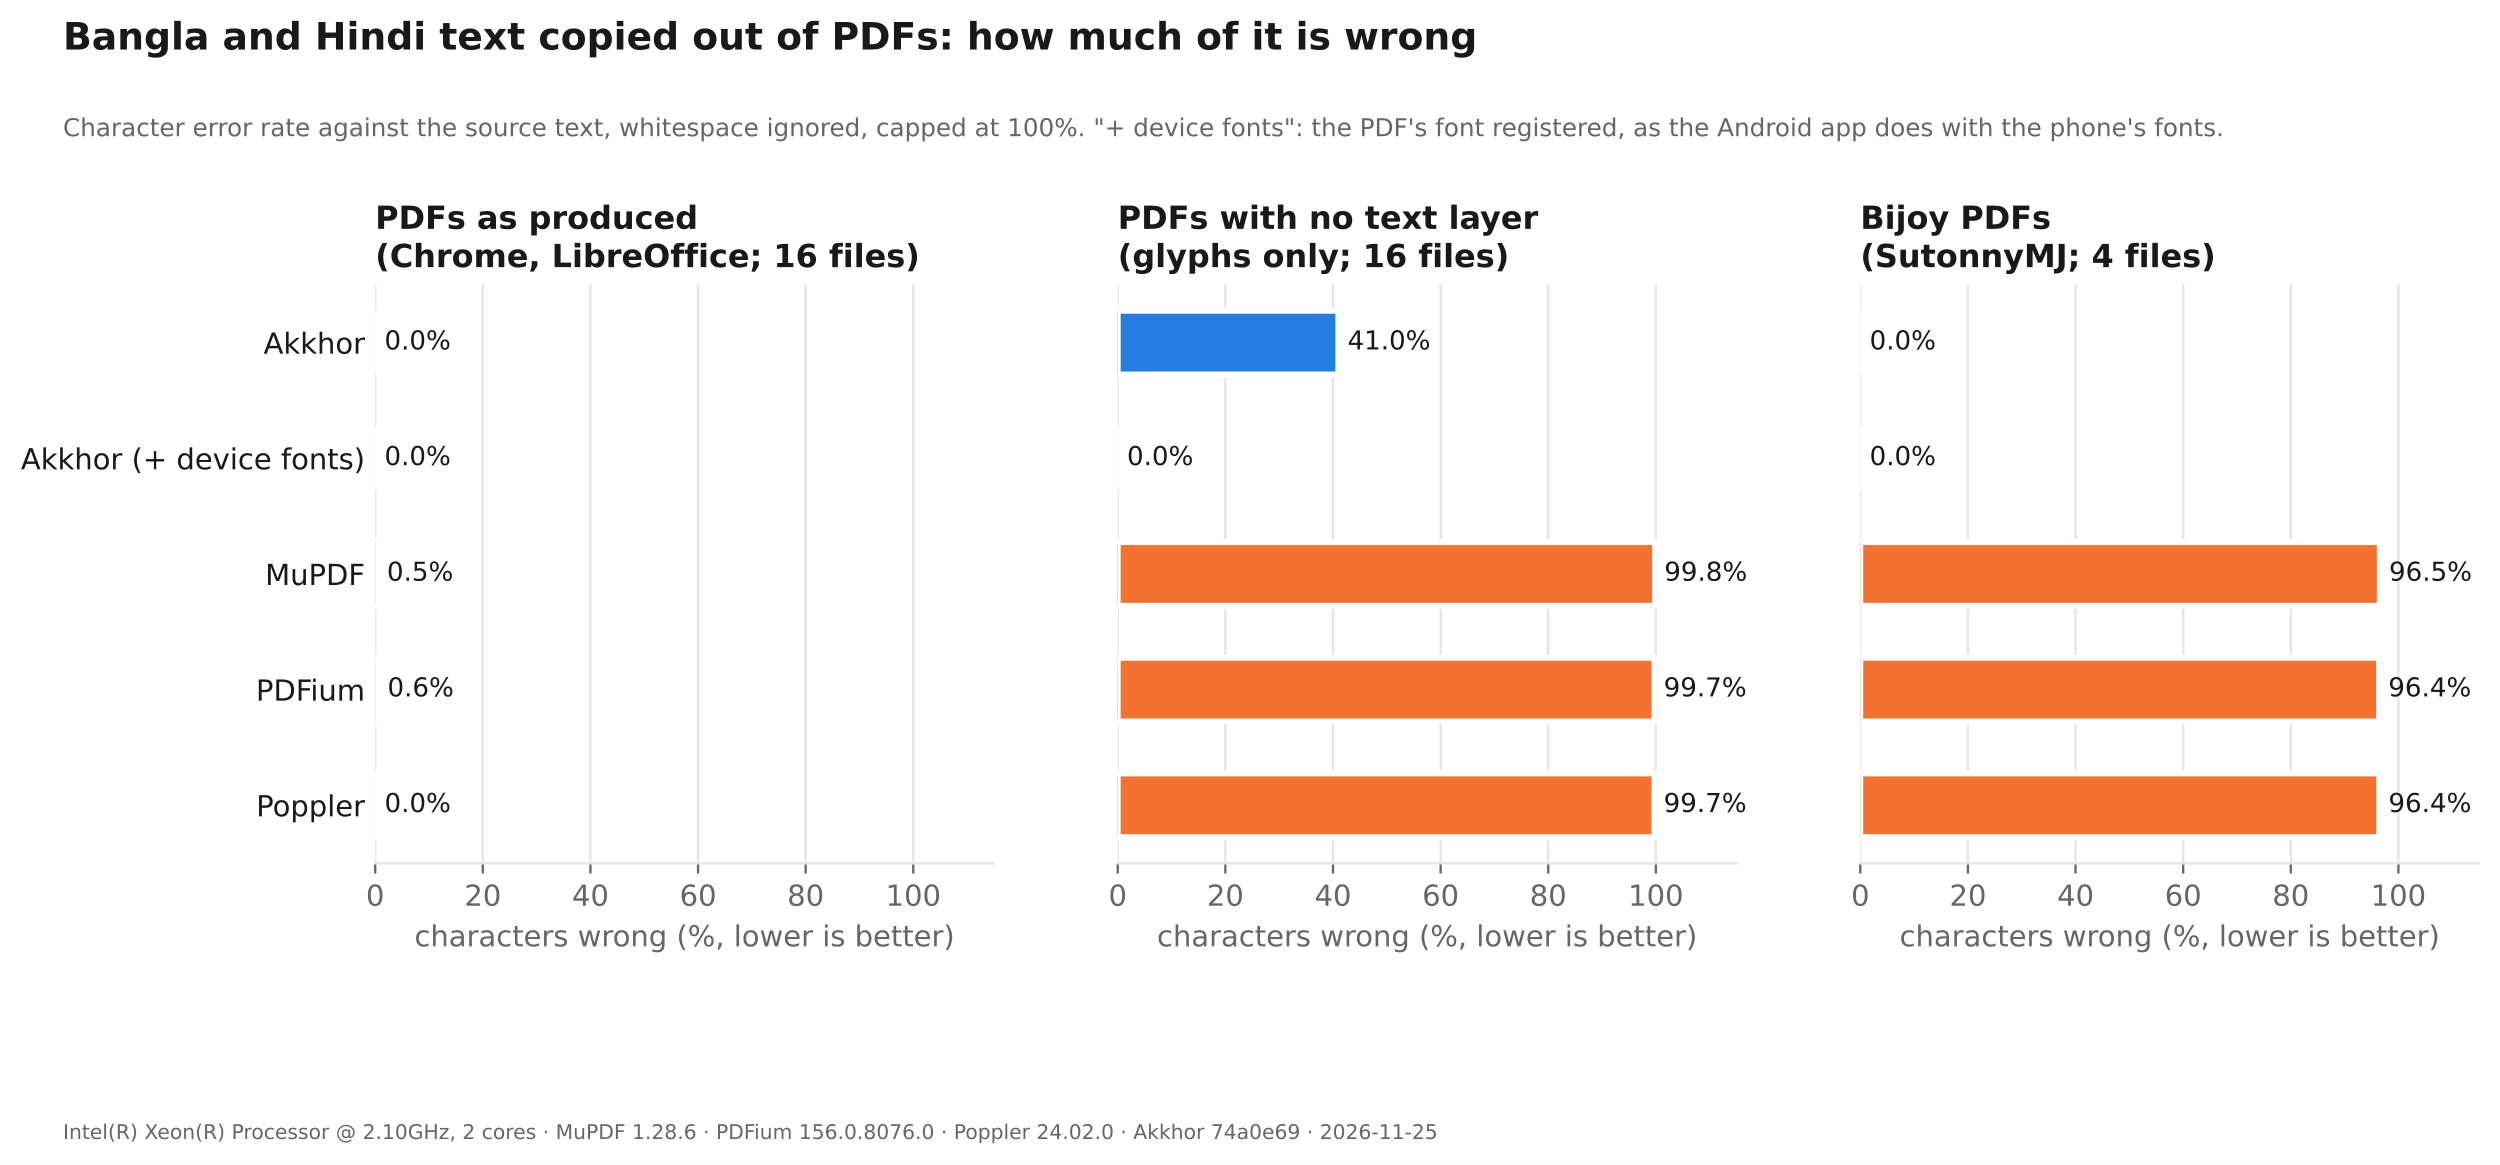
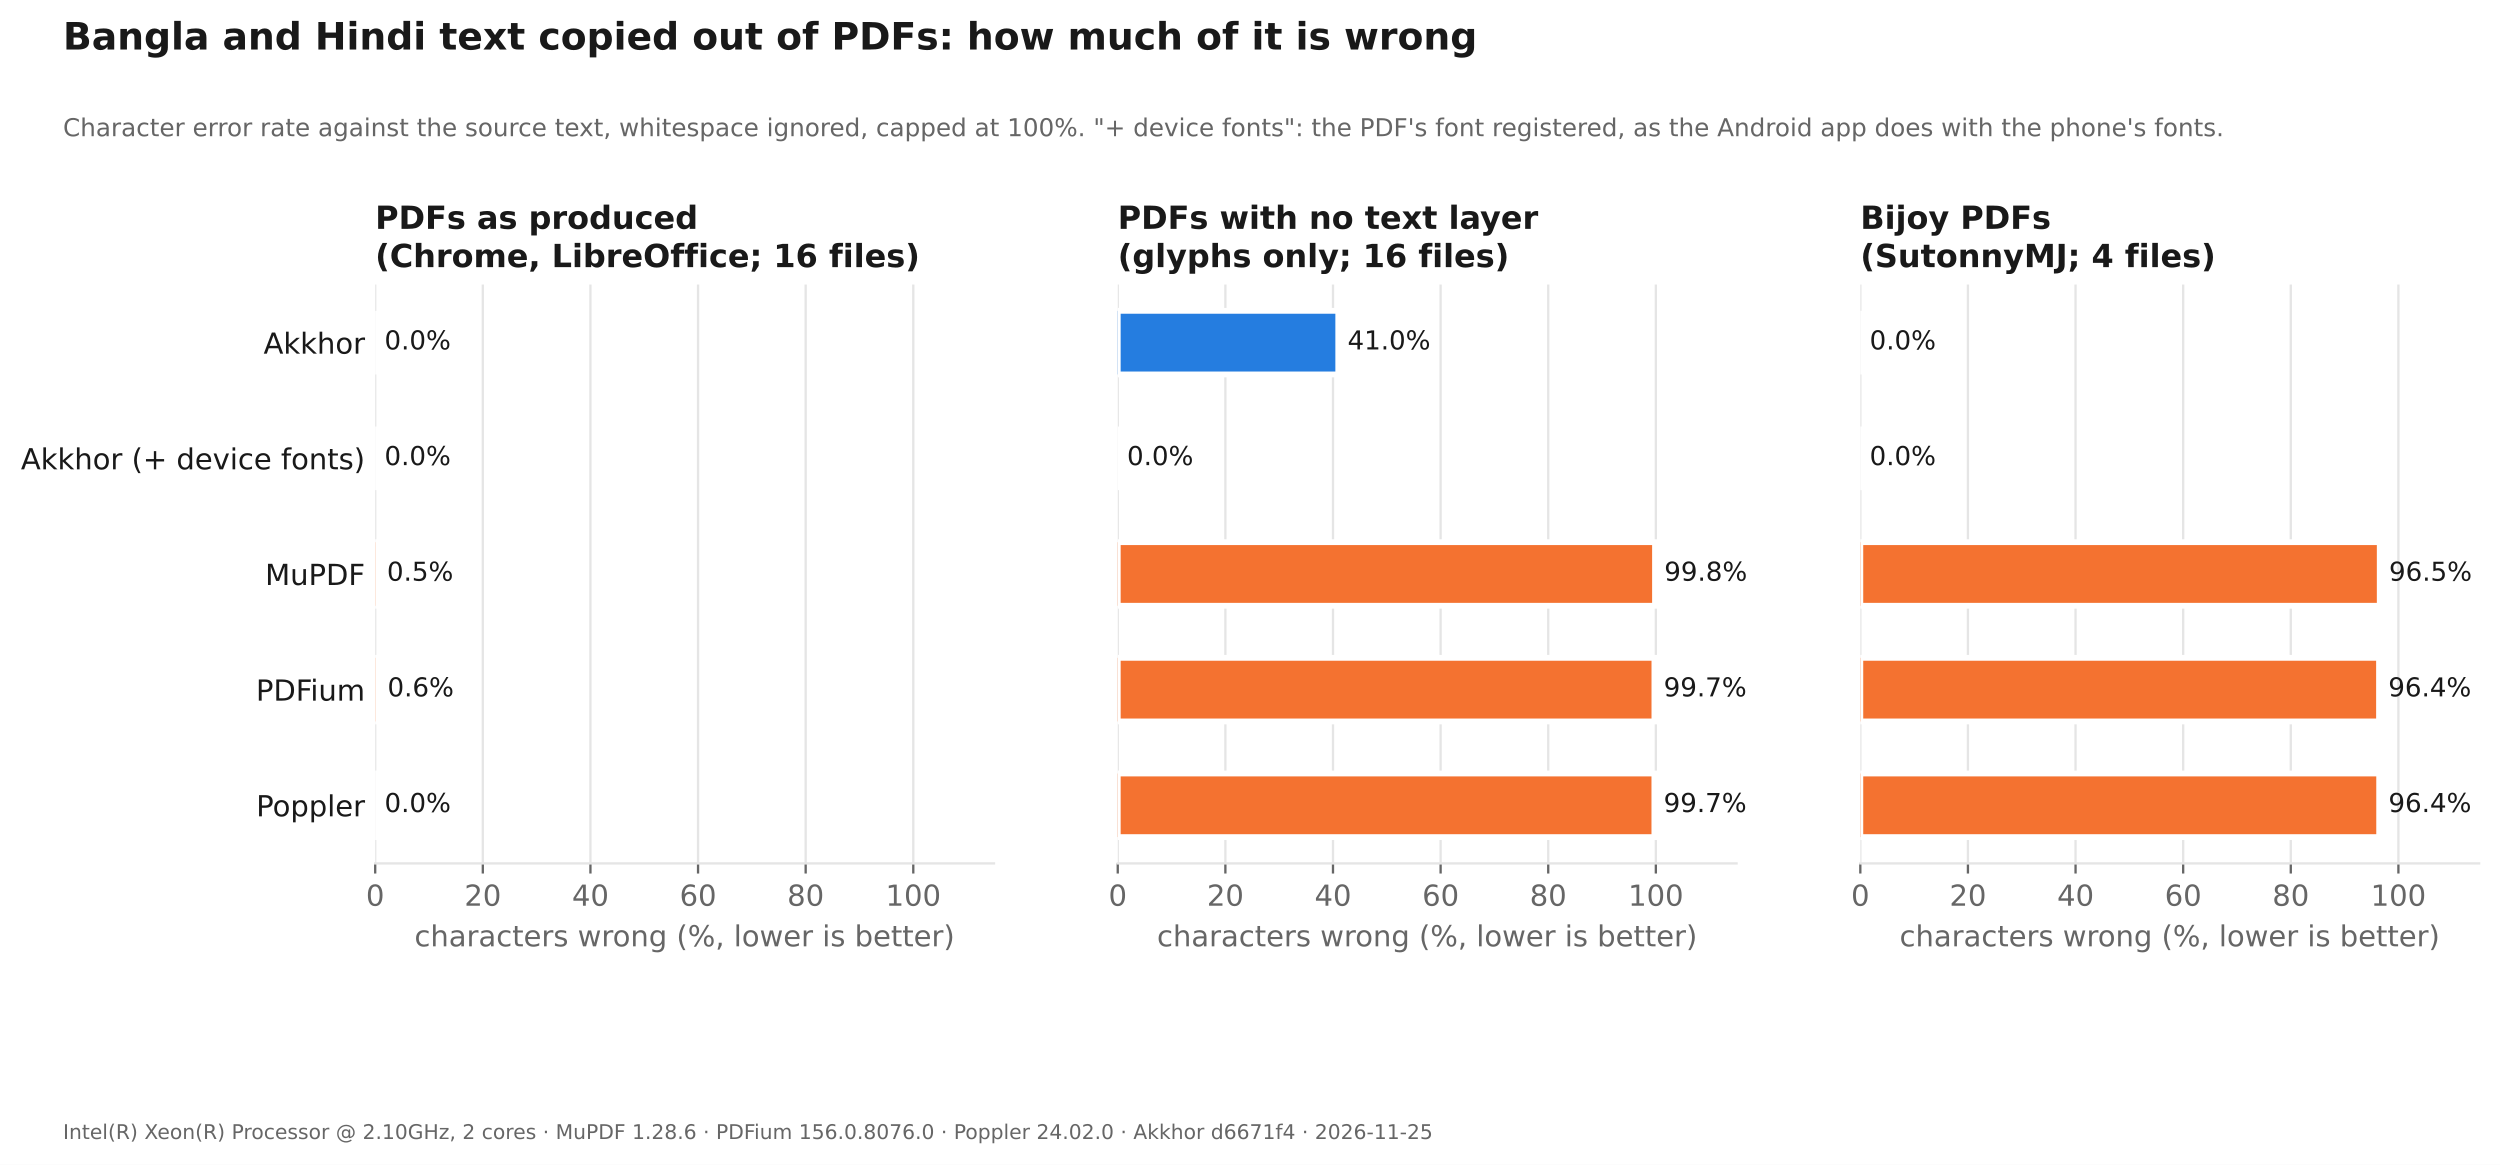
<svg xmlns="http://www.w3.org/2000/svg" xmlns:xlink="http://www.w3.org/1999/xlink" width="861.962pt" height="401.602pt" viewBox="0 0 861.962 401.602" version="1.1">
  <defs>
    <style type="text/css">*{stroke-linejoin: round; stroke-linecap: butt}</style>
  </defs>
  <g id="figure_1">
    <g id="patch_1">
      <path d="M 0 401.602  L 861.962 401.602  L 861.962 0  L 0 0  z " style="fill: #ffffff" />
    </g>
    <g id="axes_1">
      <g id="patch_2">
        <path d="M 129.363 297.689  L 342.715 297.689  L 342.715 98.105  L 129.363 98.105  z " style="fill: #ffffff" />
      </g>
      <g id="matplotlib.axis_1">
        <g id="xtick_1">
          <g id="line2d_1">
-             <path d="M 129.363 297.689  L 129.363 98.105  " clip-path="url(#p19d5ad6602)" style="fill: none; stroke: #e5e5e5; stroke-width: 0.8; stroke-linecap: square" />
+             <path d="M 129.363 297.689  L 129.363 98.105  " clip-path="url(#pd838e08f73)" style="fill: none; stroke: #e5e5e5; stroke-width: 0.8; stroke-linecap: square" />
          </g>
          <g id="line2d_2">
            <defs>
-               <path id="m9d6f523781" d="M 0 0  L 0 3.5  " style="stroke: #666666; stroke-width: 0.8" />
+               <path id="m1224833844" d="M 0 0  L 0 3.5  " style="stroke: #666666; stroke-width: 0.8" />
            </defs>
            <g>
-               <use xlink:href="#m9d6f523781" x="129.363" y="297.689" style="fill: #666666; stroke: #666666; stroke-width: 0.8" />
+               <use xlink:href="#m1224833844" x="129.363" y="297.689" style="fill: #666666; stroke: #666666; stroke-width: 0.8" />
            </g>
          </g>
          <g id="text_1">
            <text style="font-size: 10px; font-family: 'DejaVu Sans'; text-anchor: middle; fill: #666666" x="129.363" y="312.287" transform="rotate(-0 129.3625 312.2867)">0</text>
          </g>
        </g>
        <g id="xtick_2">
          <g id="line2d_3">
-             <path d="M 166.467 297.689  L 166.467 98.105  " clip-path="url(#p19d5ad6602)" style="fill: none; stroke: #e5e5e5; stroke-width: 0.8; stroke-linecap: square" />
+             <path d="M 166.467 297.689  L 166.467 98.105  " clip-path="url(#pd838e08f73)" style="fill: none; stroke: #e5e5e5; stroke-width: 0.8; stroke-linecap: square" />
          </g>
          <g id="line2d_4">
            <g>
-               <use xlink:href="#m9d6f523781" x="166.467" y="297.689" style="fill: #666666; stroke: #666666; stroke-width: 0.8" />
+               <use xlink:href="#m1224833844" x="166.467" y="297.689" style="fill: #666666; stroke: #666666; stroke-width: 0.8" />
            </g>
          </g>
          <g id="text_2">
            <text style="font-size: 10px; font-family: 'DejaVu Sans'; text-anchor: middle; fill: #666666" x="166.467" y="312.287" transform="rotate(-0 166.4674 312.2867)">20</text>
          </g>
        </g>
        <g id="xtick_3">
          <g id="line2d_5">
-             <path d="M 203.572 297.689  L 203.572 98.105  " clip-path="url(#p19d5ad6602)" style="fill: none; stroke: #e5e5e5; stroke-width: 0.8; stroke-linecap: square" />
+             <path d="M 203.572 297.689  L 203.572 98.105  " clip-path="url(#pd838e08f73)" style="fill: none; stroke: #e5e5e5; stroke-width: 0.8; stroke-linecap: square" />
          </g>
          <g id="line2d_6">
            <g>
-               <use xlink:href="#m9d6f523781" x="203.572" y="297.689" style="fill: #666666; stroke: #666666; stroke-width: 0.8" />
+               <use xlink:href="#m1224833844" x="203.572" y="297.689" style="fill: #666666; stroke: #666666; stroke-width: 0.8" />
            </g>
          </g>
          <g id="text_3">
            <text style="font-size: 10px; font-family: 'DejaVu Sans'; text-anchor: middle; fill: #666666" x="203.572" y="312.287" transform="rotate(-0 203.5722 312.2867)">40</text>
          </g>
        </g>
        <g id="xtick_4">
          <g id="line2d_7">
-             <path d="M 240.677 297.689  L 240.677 98.105  " clip-path="url(#p19d5ad6602)" style="fill: none; stroke: #e5e5e5; stroke-width: 0.8; stroke-linecap: square" />
+             <path d="M 240.677 297.689  L 240.677 98.105  " clip-path="url(#pd838e08f73)" style="fill: none; stroke: #e5e5e5; stroke-width: 0.8; stroke-linecap: square" />
          </g>
          <g id="line2d_8">
            <g>
-               <use xlink:href="#m9d6f523781" x="240.677" y="297.689" style="fill: #666666; stroke: #666666; stroke-width: 0.8" />
+               <use xlink:href="#m1224833844" x="240.677" y="297.689" style="fill: #666666; stroke: #666666; stroke-width: 0.8" />
            </g>
          </g>
          <g id="text_4">
            <text style="font-size: 10px; font-family: 'DejaVu Sans'; text-anchor: middle; fill: #666666" x="240.677" y="312.287" transform="rotate(-0 240.6771 312.2867)">60</text>
          </g>
        </g>
        <g id="xtick_5">
          <g id="line2d_9">
-             <path d="M 277.782 297.689  L 277.782 98.105  " clip-path="url(#p19d5ad6602)" style="fill: none; stroke: #e5e5e5; stroke-width: 0.8; stroke-linecap: square" />
+             <path d="M 277.782 297.689  L 277.782 98.105  " clip-path="url(#pd838e08f73)" style="fill: none; stroke: #e5e5e5; stroke-width: 0.8; stroke-linecap: square" />
          </g>
          <g id="line2d_10">
            <g>
-               <use xlink:href="#m9d6f523781" x="277.782" y="297.689" style="fill: #666666; stroke: #666666; stroke-width: 0.8" />
+               <use xlink:href="#m1224833844" x="277.782" y="297.689" style="fill: #666666; stroke: #666666; stroke-width: 0.8" />
            </g>
          </g>
          <g id="text_5">
            <text style="font-size: 10px; font-family: 'DejaVu Sans'; text-anchor: middle; fill: #666666" x="277.782" y="312.287" transform="rotate(-0 277.7819 312.2867)">80</text>
          </g>
        </g>
        <g id="xtick_6">
          <g id="line2d_11">
-             <path d="M 314.887 297.689  L 314.887 98.105  " clip-path="url(#p19d5ad6602)" style="fill: none; stroke: #e5e5e5; stroke-width: 0.8; stroke-linecap: square" />
+             <path d="M 314.887 297.689  L 314.887 98.105  " clip-path="url(#pd838e08f73)" style="fill: none; stroke: #e5e5e5; stroke-width: 0.8; stroke-linecap: square" />
          </g>
          <g id="line2d_12">
            <g>
-               <use xlink:href="#m9d6f523781" x="314.887" y="297.689" style="fill: #666666; stroke: #666666; stroke-width: 0.8" />
+               <use xlink:href="#m1224833844" x="314.887" y="297.689" style="fill: #666666; stroke: #666666; stroke-width: 0.8" />
            </g>
          </g>
          <g id="text_6">
            <text style="font-size: 10px; font-family: 'DejaVu Sans'; text-anchor: middle; fill: #666666" x="314.887" y="312.287" transform="rotate(-0 314.8868 312.2867)">100</text>
          </g>
        </g>
        <g id="text_7">
          <text style="font-size: 10px; font-family: 'DejaVu Sans'; text-anchor: middle; fill: #666666" x="236.039" y="326.287" transform="rotate(-0 236.039 326.2875)">characters wrong (%, lower is better)</text>
        </g>
      </g>
      <g id="matplotlib.axis_2">
        <g id="ytick_1">
          <g id="line2d_13" />
          <g id="text_8">
            <text style="font-size: 10px; font-family: 'DejaVu Sans'; text-anchor: end; fill: #191919" x="125.862" y="121.942" transform="rotate(-0 125.8625 121.9424)">Akkhor</text>
          </g>
        </g>
        <g id="ytick_2">
          <g id="line2d_14" />
          <g id="text_9">
            <text style="font-size: 10px; font-family: 'DejaVu Sans'; text-anchor: end; fill: #191919" x="125.862" y="161.819" transform="rotate(-0 125.8625 161.8193)">Akkhor (+ device fonts)</text>
          </g>
        </g>
        <g id="ytick_3">
          <g id="line2d_15" />
          <g id="text_10">
            <text style="font-size: 10px; font-family: 'DejaVu Sans'; text-anchor: end; fill: #191919" x="125.862" y="201.696" transform="rotate(-0 125.8625 201.6958)">MuPDF</text>
          </g>
        </g>
        <g id="ytick_4">
          <g id="line2d_16" />
          <g id="text_11">
            <text style="font-size: 10px; font-family: 'DejaVu Sans'; text-anchor: end; fill: #191919" x="125.862" y="241.573" transform="rotate(-0 125.8625 241.5732)">PDFium</text>
          </g>
        </g>
        <g id="ytick_5">
          <g id="line2d_17" />
          <g id="text_12">
            <text style="font-size: 10px; font-family: 'DejaVu Sans'; text-anchor: end; fill: #191919" x="125.862" y="281.45" transform="rotate(-0 125.8625 281.4501)">Poppler</text>
          </g>
        </g>
      </g>
      <g id="patch_3">
-         <path d="M 129.363 129.109  L 129.363 129.109  L 129.363 107.177  L 129.363 107.177  z " clip-path="url(#p19d5ad6602)" style="fill: #257de0; stroke: #ffffff; stroke-width: 2; stroke-linejoin: miter" />
+         <path d="M 129.363 129.109  L 129.363 129.109  L 129.363 107.177  L 129.363 107.177  z " clip-path="url(#pd838e08f73)" style="fill: #257de0; stroke: #ffffff; stroke-width: 2; stroke-linejoin: miter" />
      </g>
      <g id="patch_4">
-         <path d="M 129.363 168.986  L 129.363 168.986  L 129.363 147.054  L 129.363 147.054  z " clip-path="url(#p19d5ad6602)" style="fill: #257de0; stroke: #ffffff; stroke-width: 2; stroke-linejoin: miter" />
+         <path d="M 129.363 168.986  L 129.363 168.986  L 129.363 147.054  L 129.363 147.054  z " clip-path="url(#pd838e08f73)" style="fill: #257de0; stroke: #ffffff; stroke-width: 2; stroke-linejoin: miter" />
      </g>
      <g id="patch_5">
-         <path d="M 129.363 208.863  L 130.223 208.863  L 130.223 186.931  L 129.363 186.931  z " clip-path="url(#p19d5ad6602)" style="fill: #f47230; stroke: #ffffff; stroke-width: 2; stroke-linejoin: miter" />
+         <path d="M 129.363 208.863  L 130.223 208.863  L 130.223 186.931  L 129.363 186.931  z " clip-path="url(#pd838e08f73)" style="fill: #f47230; stroke: #ffffff; stroke-width: 2; stroke-linejoin: miter" />
      </g>
      <g id="patch_6">
-         <path d="M 129.363 248.74  L 130.405 248.74  L 130.405 226.808  L 129.363 226.808  z " clip-path="url(#p19d5ad6602)" style="fill: #f47230; stroke: #ffffff; stroke-width: 2; stroke-linejoin: miter" />
+         <path d="M 129.363 248.74  L 130.405 248.74  L 130.405 226.808  L 129.363 226.808  z " clip-path="url(#pd838e08f73)" style="fill: #f47230; stroke: #ffffff; stroke-width: 2; stroke-linejoin: miter" />
      </g>
      <g id="patch_7">
-         <path d="M 129.363 288.617  L 129.375 288.617  L 129.375 266.685  L 129.363 266.685  z " clip-path="url(#p19d5ad6602)" style="fill: #f47230; stroke: #ffffff; stroke-width: 2; stroke-linejoin: miter" />
+         <path d="M 129.363 288.617  L 129.375 288.617  L 129.375 266.685  L 129.363 266.685  z " clip-path="url(#pd838e08f73)" style="fill: #f47230; stroke: #ffffff; stroke-width: 2; stroke-linejoin: miter" />
      </g>
      <g id="patch_8">
        <path d="M 129.363 297.689  L 342.715 297.689  " style="fill: none; stroke: #e5e5e5; stroke-width: 0.8; stroke-linejoin: miter; stroke-linecap: square" />
      </g>
      <g id="text_13">
        <text style="font-size: 9px; font-family: 'DejaVu Sans'; text-anchor: start; fill: #191919" x="132.563" y="120.481" transform="rotate(-0 132.5628 120.4811)">0.0%</text>
      </g>
      <g id="text_14">
        <text style="font-size: 9px; font-family: 'DejaVu Sans'; text-anchor: start; fill: #191919" x="132.563" y="160.358" transform="rotate(-0 132.5628 160.358)">0.0%</text>
      </g>
      <g id="text_15">
        <text style="font-size: 9px; font-family: 'DejaVu Sans'; text-anchor: start; fill: #191919" x="133.423" y="200.235" transform="rotate(-0 133.4228 200.2349)">0.5%</text>
      </g>
      <g id="text_16">
        <text style="font-size: 9px; font-family: 'DejaVu Sans'; text-anchor: start; fill: #191919" x="133.605" y="240.112" transform="rotate(-0 133.6049 240.1118)">0.6%</text>
      </g>
      <g id="text_17">
        <text style="font-size: 9px; font-family: 'DejaVu Sans'; text-anchor: start; fill: #191919" x="132.575" y="279.989" transform="rotate(-0 132.5751 279.9888)">0.0%</text>
      </g>
      <g id="text_18">
        <text style="font-weight: 700; font-size: 11px; font-family: 'DejaVu Sans'; fill: #191919" transform="translate(129.3625 78.90201)">PDFs as produced</text>
        <text style="font-weight: 700; font-size: 11px; font-family: 'DejaVu Sans'; fill: #191919" transform="translate(129.3625 92.10502)">(Chrome, LibreOffice; 16 files)</text>
      </g>
    </g>
    <g id="axes_2">
      <g id="patch_9">
        <path d="M 385.386 297.689  L 598.739 297.689  L 598.739 98.105  L 385.386 98.105  z " style="fill: #ffffff" />
      </g>
      <g id="matplotlib.axis_3">
        <g id="xtick_7">
          <g id="line2d_18">
-             <path d="M 385.386 297.689  L 385.386 98.105  " clip-path="url(#pe9500a206e)" style="fill: none; stroke: #e5e5e5; stroke-width: 0.8; stroke-linecap: square" />
+             <path d="M 385.386 297.689  L 385.386 98.105  " clip-path="url(#p6b67ac7f1c)" style="fill: none; stroke: #e5e5e5; stroke-width: 0.8; stroke-linecap: square" />
          </g>
          <g id="line2d_19">
            <g>
-               <use xlink:href="#m9d6f523781" x="385.386" y="297.689" style="fill: #666666; stroke: #666666; stroke-width: 0.8" />
+               <use xlink:href="#m1224833844" x="385.386" y="297.689" style="fill: #666666; stroke: #666666; stroke-width: 0.8" />
            </g>
          </g>
          <g id="text_19">
            <text style="font-size: 10px; font-family: 'DejaVu Sans'; text-anchor: middle; fill: #666666" x="385.386" y="312.287" transform="rotate(-0 385.386 312.2867)">0</text>
          </g>
        </g>
        <g id="xtick_8">
          <g id="line2d_20">
-             <path d="M 422.491 297.689  L 422.491 98.105  " clip-path="url(#pe9500a206e)" style="fill: none; stroke: #e5e5e5; stroke-width: 0.8; stroke-linecap: square" />
+             <path d="M 422.491 297.689  L 422.491 98.105  " clip-path="url(#p6b67ac7f1c)" style="fill: none; stroke: #e5e5e5; stroke-width: 0.8; stroke-linecap: square" />
          </g>
          <g id="line2d_21">
            <g>
-               <use xlink:href="#m9d6f523781" x="422.491" y="297.689" style="fill: #666666; stroke: #666666; stroke-width: 0.8" />
+               <use xlink:href="#m1224833844" x="422.491" y="297.689" style="fill: #666666; stroke: #666666; stroke-width: 0.8" />
            </g>
          </g>
          <g id="text_20">
            <text style="font-size: 10px; font-family: 'DejaVu Sans'; text-anchor: middle; fill: #666666" x="422.491" y="312.287" transform="rotate(-0 422.4909 312.2867)">20</text>
          </g>
        </g>
        <g id="xtick_9">
          <g id="line2d_22">
-             <path d="M 459.596 297.689  L 459.596 98.105  " clip-path="url(#pe9500a206e)" style="fill: none; stroke: #e5e5e5; stroke-width: 0.8; stroke-linecap: square" />
+             <path d="M 459.596 297.689  L 459.596 98.105  " clip-path="url(#p6b67ac7f1c)" style="fill: none; stroke: #e5e5e5; stroke-width: 0.8; stroke-linecap: square" />
          </g>
          <g id="line2d_23">
            <g>
-               <use xlink:href="#m9d6f523781" x="459.596" y="297.689" style="fill: #666666; stroke: #666666; stroke-width: 0.8" />
+               <use xlink:href="#m1224833844" x="459.596" y="297.689" style="fill: #666666; stroke: #666666; stroke-width: 0.8" />
            </g>
          </g>
          <g id="text_21">
            <text style="font-size: 10px; font-family: 'DejaVu Sans'; text-anchor: middle; fill: #666666" x="459.596" y="312.287" transform="rotate(-0 459.5957 312.2867)">40</text>
          </g>
        </g>
        <g id="xtick_10">
          <g id="line2d_24">
-             <path d="M 496.701 297.689  L 496.701 98.105  " clip-path="url(#pe9500a206e)" style="fill: none; stroke: #e5e5e5; stroke-width: 0.8; stroke-linecap: square" />
+             <path d="M 496.701 297.689  L 496.701 98.105  " clip-path="url(#p6b67ac7f1c)" style="fill: none; stroke: #e5e5e5; stroke-width: 0.8; stroke-linecap: square" />
          </g>
          <g id="line2d_25">
            <g>
-               <use xlink:href="#m9d6f523781" x="496.701" y="297.689" style="fill: #666666; stroke: #666666; stroke-width: 0.8" />
+               <use xlink:href="#m1224833844" x="496.701" y="297.689" style="fill: #666666; stroke: #666666; stroke-width: 0.8" />
            </g>
          </g>
          <g id="text_22">
            <text style="font-size: 10px; font-family: 'DejaVu Sans'; text-anchor: middle; fill: #666666" x="496.701" y="312.287" transform="rotate(-0 496.7006 312.2867)">60</text>
          </g>
        </g>
        <g id="xtick_11">
          <g id="line2d_26">
-             <path d="M 533.805 297.689  L 533.805 98.105  " clip-path="url(#pe9500a206e)" style="fill: none; stroke: #e5e5e5; stroke-width: 0.8; stroke-linecap: square" />
+             <path d="M 533.805 297.689  L 533.805 98.105  " clip-path="url(#p6b67ac7f1c)" style="fill: none; stroke: #e5e5e5; stroke-width: 0.8; stroke-linecap: square" />
          </g>
          <g id="line2d_27">
            <g>
-               <use xlink:href="#m9d6f523781" x="533.805" y="297.689" style="fill: #666666; stroke: #666666; stroke-width: 0.8" />
+               <use xlink:href="#m1224833844" x="533.805" y="297.689" style="fill: #666666; stroke: #666666; stroke-width: 0.8" />
            </g>
          </g>
          <g id="text_23">
            <text style="font-size: 10px; font-family: 'DejaVu Sans'; text-anchor: middle; fill: #666666" x="533.805" y="312.287" transform="rotate(-0 533.8055 312.2867)">80</text>
          </g>
        </g>
        <g id="xtick_12">
          <g id="line2d_28">
-             <path d="M 570.91 297.689  L 570.91 98.105  " clip-path="url(#pe9500a206e)" style="fill: none; stroke: #e5e5e5; stroke-width: 0.8; stroke-linecap: square" />
+             <path d="M 570.91 297.689  L 570.91 98.105  " clip-path="url(#p6b67ac7f1c)" style="fill: none; stroke: #e5e5e5; stroke-width: 0.8; stroke-linecap: square" />
          </g>
          <g id="line2d_29">
            <g>
-               <use xlink:href="#m9d6f523781" x="570.91" y="297.689" style="fill: #666666; stroke: #666666; stroke-width: 0.8" />
+               <use xlink:href="#m1224833844" x="570.91" y="297.689" style="fill: #666666; stroke: #666666; stroke-width: 0.8" />
            </g>
          </g>
          <g id="text_24">
            <text style="font-size: 10px; font-family: 'DejaVu Sans'; text-anchor: middle; fill: #666666" x="570.91" y="312.287" transform="rotate(-0 570.9103 312.2867)">100</text>
          </g>
        </g>
        <g id="text_25">
          <text style="font-size: 10px; font-family: 'DejaVu Sans'; text-anchor: middle; fill: #666666" x="492.062" y="326.287" transform="rotate(-0 492.0625 326.2875)">characters wrong (%, lower is better)</text>
        </g>
      </g>
      <g id="matplotlib.axis_4">
        <g id="ytick_6">
          <g id="line2d_30" />
        </g>
        <g id="ytick_7">
          <g id="line2d_31" />
        </g>
        <g id="ytick_8">
          <g id="line2d_32" />
        </g>
        <g id="ytick_9">
          <g id="line2d_33" />
        </g>
        <g id="ytick_10">
          <g id="line2d_34" />
        </g>
      </g>
      <g id="patch_10">
-         <path d="M 385.386 129.109  L 461.41 129.109  L 461.41 107.177  L 385.386 107.177  z " clip-path="url(#pe9500a206e)" style="fill: #257de0; stroke: #ffffff; stroke-width: 2; stroke-linejoin: miter" />
+         <path d="M 385.386 129.109  L 461.41 129.109  L 461.41 107.177  L 385.386 107.177  z " clip-path="url(#p6b67ac7f1c)" style="fill: #257de0; stroke: #ffffff; stroke-width: 2; stroke-linejoin: miter" />
      </g>
      <g id="patch_11">
-         <path d="M 385.386 168.986  L 385.386 168.986  L 385.386 147.054  L 385.386 147.054  z " clip-path="url(#pe9500a206e)" style="fill: #257de0; stroke: #ffffff; stroke-width: 2; stroke-linejoin: miter" />
+         <path d="M 385.386 168.986  L 385.386 168.986  L 385.386 147.054  L 385.386 147.054  z " clip-path="url(#p6b67ac7f1c)" style="fill: #257de0; stroke: #ffffff; stroke-width: 2; stroke-linejoin: miter" />
      </g>
      <g id="patch_12">
-         <path d="M 385.386 208.863  L 570.622 208.863  L 570.622 186.931  L 385.386 186.931  z " clip-path="url(#pe9500a206e)" style="fill: #f47230; stroke: #ffffff; stroke-width: 2; stroke-linejoin: miter" />
+         <path d="M 385.386 208.863  L 570.622 208.863  L 570.622 186.931  L 385.386 186.931  z " clip-path="url(#p6b67ac7f1c)" style="fill: #f47230; stroke: #ffffff; stroke-width: 2; stroke-linejoin: miter" />
      </g>
      <g id="patch_13">
-         <path d="M 385.386 248.74  L 570.417 248.74  L 570.417 226.808  L 385.386 226.808  z " clip-path="url(#pe9500a206e)" style="fill: #f47230; stroke: #ffffff; stroke-width: 2; stroke-linejoin: miter" />
+         <path d="M 385.386 248.74  L 570.417 248.74  L 570.417 226.808  L 385.386 226.808  z " clip-path="url(#p6b67ac7f1c)" style="fill: #f47230; stroke: #ffffff; stroke-width: 2; stroke-linejoin: miter" />
      </g>
      <g id="patch_14">
-         <path d="M 385.386 288.617  L 570.403 288.617  L 570.403 266.685  L 385.386 266.685  z " clip-path="url(#pe9500a206e)" style="fill: #f47230; stroke: #ffffff; stroke-width: 2; stroke-linejoin: miter" />
+         <path d="M 385.386 288.617  L 570.403 288.617  L 570.403 266.685  L 385.386 266.685  z " clip-path="url(#p6b67ac7f1c)" style="fill: #f47230; stroke: #ffffff; stroke-width: 2; stroke-linejoin: miter" />
      </g>
      <g id="patch_15">
        <path d="M 385.386 297.689  L 598.739 297.689  " style="fill: none; stroke: #e5e5e5; stroke-width: 0.8; stroke-linejoin: miter; stroke-linecap: square" />
      </g>
      <g id="text_26">
        <text style="font-size: 9px; font-family: 'DejaVu Sans'; text-anchor: start; fill: #191919" x="464.61" y="120.481" transform="rotate(-0 464.61 120.4811)">41.0%</text>
      </g>
      <g id="text_27">
        <text style="font-size: 9px; font-family: 'DejaVu Sans'; text-anchor: start; fill: #191919" x="388.586" y="160.358" transform="rotate(-0 388.5863 160.358)">0.0%</text>
      </g>
      <g id="text_28">
        <text style="font-size: 9px; font-family: 'DejaVu Sans'; text-anchor: start; fill: #191919" x="573.822" y="200.235" transform="rotate(-0 573.822 200.2349)">99.8%</text>
      </g>
      <g id="text_29">
        <text style="font-size: 9px; font-family: 'DejaVu Sans'; text-anchor: start; fill: #191919" x="573.617" y="240.112" transform="rotate(-0 573.6172 240.1118)">99.7%</text>
      </g>
      <g id="text_30">
        <text style="font-size: 9px; font-family: 'DejaVu Sans'; text-anchor: start; fill: #191919" x="573.603" y="279.989" transform="rotate(-0 573.6029 279.9888)">99.7%</text>
      </g>
      <g id="text_31">
        <text style="font-weight: 700; font-size: 11px; font-family: 'DejaVu Sans'; fill: #191919" transform="translate(385.386 78.90201)">PDFs with no text layer</text>
        <text style="font-weight: 700; font-size: 11px; font-family: 'DejaVu Sans'; fill: #191919" transform="translate(385.386 92.10502)">(glyphs only; 16 files)</text>
      </g>
    </g>
    <g id="axes_3">
      <g id="patch_16">
        <path d="M 641.41 297.689  L 854.763 297.689  L 854.763 98.105  L 641.41 98.105  z " style="fill: #ffffff" />
      </g>
      <g id="matplotlib.axis_5">
        <g id="xtick_13">
          <g id="line2d_35">
-             <path d="M 641.41 297.689  L 641.41 98.105  " clip-path="url(#pc961ee9b0f)" style="fill: none; stroke: #e5e5e5; stroke-width: 0.8; stroke-linecap: square" />
+             <path d="M 641.41 297.689  L 641.41 98.105  " clip-path="url(#pa723863f01)" style="fill: none; stroke: #e5e5e5; stroke-width: 0.8; stroke-linecap: square" />
          </g>
          <g id="line2d_36">
            <g>
-               <use xlink:href="#m9d6f523781" x="641.41" y="297.689" style="fill: #666666; stroke: #666666; stroke-width: 0.8" />
+               <use xlink:href="#m1224833844" x="641.41" y="297.689" style="fill: #666666; stroke: #666666; stroke-width: 0.8" />
            </g>
          </g>
          <g id="text_32">
            <text style="font-size: 10px; font-family: 'DejaVu Sans'; text-anchor: middle; fill: #666666" x="641.41" y="312.287" transform="rotate(-0 641.4096 312.2867)">0</text>
          </g>
        </g>
        <g id="xtick_14">
          <g id="line2d_37">
-             <path d="M 678.514 297.689  L 678.514 98.105  " clip-path="url(#pc961ee9b0f)" style="fill: none; stroke: #e5e5e5; stroke-width: 0.8; stroke-linecap: square" />
+             <path d="M 678.514 297.689  L 678.514 98.105  " clip-path="url(#pa723863f01)" style="fill: none; stroke: #e5e5e5; stroke-width: 0.8; stroke-linecap: square" />
          </g>
          <g id="line2d_38">
            <g>
-               <use xlink:href="#m9d6f523781" x="678.514" y="297.689" style="fill: #666666; stroke: #666666; stroke-width: 0.8" />
+               <use xlink:href="#m1224833844" x="678.514" y="297.689" style="fill: #666666; stroke: #666666; stroke-width: 0.8" />
            </g>
          </g>
          <g id="text_33">
            <text style="font-size: 10px; font-family: 'DejaVu Sans'; text-anchor: middle; fill: #666666" x="678.514" y="312.287" transform="rotate(-0 678.5144 312.2867)">20</text>
          </g>
        </g>
        <g id="xtick_15">
          <g id="line2d_39">
-             <path d="M 715.619 297.689  L 715.619 98.105  " clip-path="url(#pc961ee9b0f)" style="fill: none; stroke: #e5e5e5; stroke-width: 0.8; stroke-linecap: square" />
+             <path d="M 715.619 297.689  L 715.619 98.105  " clip-path="url(#pa723863f01)" style="fill: none; stroke: #e5e5e5; stroke-width: 0.8; stroke-linecap: square" />
          </g>
          <g id="line2d_40">
            <g>
-               <use xlink:href="#m9d6f523781" x="715.619" y="297.689" style="fill: #666666; stroke: #666666; stroke-width: 0.8" />
+               <use xlink:href="#m1224833844" x="715.619" y="297.689" style="fill: #666666; stroke: #666666; stroke-width: 0.8" />
            </g>
          </g>
          <g id="text_34">
            <text style="font-size: 10px; font-family: 'DejaVu Sans'; text-anchor: middle; fill: #666666" x="715.619" y="312.287" transform="rotate(-0 715.6193 312.2867)">40</text>
          </g>
        </g>
        <g id="xtick_16">
          <g id="line2d_41">
-             <path d="M 752.724 297.689  L 752.724 98.105  " clip-path="url(#pc961ee9b0f)" style="fill: none; stroke: #e5e5e5; stroke-width: 0.8; stroke-linecap: square" />
+             <path d="M 752.724 297.689  L 752.724 98.105  " clip-path="url(#pa723863f01)" style="fill: none; stroke: #e5e5e5; stroke-width: 0.8; stroke-linecap: square" />
          </g>
          <g id="line2d_42">
            <g>
-               <use xlink:href="#m9d6f523781" x="752.724" y="297.689" style="fill: #666666; stroke: #666666; stroke-width: 0.8" />
+               <use xlink:href="#m1224833844" x="752.724" y="297.689" style="fill: #666666; stroke: #666666; stroke-width: 0.8" />
            </g>
          </g>
          <g id="text_35">
            <text style="font-size: 10px; font-family: 'DejaVu Sans'; text-anchor: middle; fill: #666666" x="752.724" y="312.287" transform="rotate(-0 752.7241 312.2867)">60</text>
          </g>
        </g>
        <g id="xtick_17">
          <g id="line2d_43">
-             <path d="M 789.829 297.689  L 789.829 98.105  " clip-path="url(#pc961ee9b0f)" style="fill: none; stroke: #e5e5e5; stroke-width: 0.8; stroke-linecap: square" />
+             <path d="M 789.829 297.689  L 789.829 98.105  " clip-path="url(#pa723863f01)" style="fill: none; stroke: #e5e5e5; stroke-width: 0.8; stroke-linecap: square" />
          </g>
          <g id="line2d_44">
            <g>
-               <use xlink:href="#m9d6f523781" x="789.829" y="297.689" style="fill: #666666; stroke: #666666; stroke-width: 0.8" />
+               <use xlink:href="#m1224833844" x="789.829" y="297.689" style="fill: #666666; stroke: #666666; stroke-width: 0.8" />
            </g>
          </g>
          <g id="text_36">
            <text style="font-size: 10px; font-family: 'DejaVu Sans'; text-anchor: middle; fill: #666666" x="789.829" y="312.287" transform="rotate(-0 789.829 312.2867)">80</text>
          </g>
        </g>
        <g id="xtick_18">
          <g id="line2d_45">
-             <path d="M 826.934 297.689  L 826.934 98.105  " clip-path="url(#pc961ee9b0f)" style="fill: none; stroke: #e5e5e5; stroke-width: 0.8; stroke-linecap: square" />
+             <path d="M 826.934 297.689  L 826.934 98.105  " clip-path="url(#pa723863f01)" style="fill: none; stroke: #e5e5e5; stroke-width: 0.8; stroke-linecap: square" />
          </g>
          <g id="line2d_46">
            <g>
-               <use xlink:href="#m9d6f523781" x="826.934" y="297.689" style="fill: #666666; stroke: #666666; stroke-width: 0.8" />
+               <use xlink:href="#m1224833844" x="826.934" y="297.689" style="fill: #666666; stroke: #666666; stroke-width: 0.8" />
            </g>
          </g>
          <g id="text_37">
            <text style="font-size: 10px; font-family: 'DejaVu Sans'; text-anchor: middle; fill: #666666" x="826.934" y="312.287" transform="rotate(-0 826.9339 312.2867)">100</text>
          </g>
        </g>
        <g id="text_38">
          <text style="font-size: 10px; font-family: 'DejaVu Sans'; text-anchor: middle; fill: #666666" x="748.086" y="326.287" transform="rotate(-0 748.086 326.2875)">characters wrong (%, lower is better)</text>
        </g>
      </g>
      <g id="matplotlib.axis_6">
        <g id="ytick_11">
          <g id="line2d_47" />
        </g>
        <g id="ytick_12">
          <g id="line2d_48" />
        </g>
        <g id="ytick_13">
          <g id="line2d_49" />
        </g>
        <g id="ytick_14">
          <g id="line2d_50" />
        </g>
        <g id="ytick_15">
          <g id="line2d_51" />
        </g>
      </g>
      <g id="patch_17">
-         <path d="M 641.41 129.109  L 641.41 129.109  L 641.41 107.177  L 641.41 107.177  z " clip-path="url(#pc961ee9b0f)" style="fill: #257de0; stroke: #ffffff; stroke-width: 2; stroke-linejoin: miter" />
+         <path d="M 641.41 129.109  L 641.41 129.109  L 641.41 107.177  L 641.41 107.177  z " clip-path="url(#pa723863f01)" style="fill: #257de0; stroke: #ffffff; stroke-width: 2; stroke-linejoin: miter" />
      </g>
      <g id="patch_18">
-         <path d="M 641.41 168.986  L 641.41 168.986  L 641.41 147.054  L 641.41 147.054  z " clip-path="url(#pc961ee9b0f)" style="fill: #257de0; stroke: #ffffff; stroke-width: 2; stroke-linejoin: miter" />
+         <path d="M 641.41 168.986  L 641.41 168.986  L 641.41 147.054  L 641.41 147.054  z " clip-path="url(#pa723863f01)" style="fill: #257de0; stroke: #ffffff; stroke-width: 2; stroke-linejoin: miter" />
      </g>
      <g id="patch_19">
-         <path d="M 641.41 208.863  L 820.498 208.863  L 820.498 186.931  L 641.41 186.931  z " clip-path="url(#pc961ee9b0f)" style="fill: #f47230; stroke: #ffffff; stroke-width: 2; stroke-linejoin: miter" />
+         <path d="M 641.41 208.863  L 820.498 208.863  L 820.498 186.931  L 641.41 186.931  z " clip-path="url(#pa723863f01)" style="fill: #f47230; stroke: #ffffff; stroke-width: 2; stroke-linejoin: miter" />
      </g>
      <g id="patch_20">
-         <path d="M 641.41 248.74  L 820.252 248.74  L 820.252 226.808  L 641.41 226.808  z " clip-path="url(#pc961ee9b0f)" style="fill: #f47230; stroke: #ffffff; stroke-width: 2; stroke-linejoin: miter" />
+         <path d="M 641.41 248.74  L 820.252 248.74  L 820.252 226.808  L 641.41 226.808  z " clip-path="url(#pa723863f01)" style="fill: #f47230; stroke: #ffffff; stroke-width: 2; stroke-linejoin: miter" />
      </g>
      <g id="patch_21">
-         <path d="M 641.41 288.617  L 820.301 288.617  L 820.301 266.685  L 641.41 266.685  z " clip-path="url(#pc961ee9b0f)" style="fill: #f47230; stroke: #ffffff; stroke-width: 2; stroke-linejoin: miter" />
+         <path d="M 641.41 288.617  L 820.301 288.617  L 820.301 266.685  L 641.41 266.685  z " clip-path="url(#pa723863f01)" style="fill: #f47230; stroke: #ffffff; stroke-width: 2; stroke-linejoin: miter" />
      </g>
      <g id="patch_22">
        <path d="M 641.41 297.689  L 854.763 297.689  " style="fill: none; stroke: #e5e5e5; stroke-width: 0.8; stroke-linejoin: miter; stroke-linecap: square" />
      </g>
      <g id="text_39">
        <text style="font-size: 9px; font-family: 'DejaVu Sans'; text-anchor: start; fill: #191919" x="644.61" y="120.481" transform="rotate(-0 644.6099 120.4811)">0.0%</text>
      </g>
      <g id="text_40">
        <text style="font-size: 9px; font-family: 'DejaVu Sans'; text-anchor: start; fill: #191919" x="644.61" y="160.358" transform="rotate(-0 644.6099 160.358)">0.0%</text>
      </g>
      <g id="text_41">
        <text style="font-size: 9px; font-family: 'DejaVu Sans'; text-anchor: start; fill: #191919" x="823.698" y="200.235" transform="rotate(-0 823.6978 200.2349)">96.5%</text>
      </g>
      <g id="text_42">
        <text style="font-size: 9px; font-family: 'DejaVu Sans'; text-anchor: start; fill: #191919" x="823.452" y="240.112" transform="rotate(-0 823.452 240.1118)">96.4%</text>
      </g>
      <g id="text_43">
        <text style="font-size: 9px; font-family: 'DejaVu Sans'; text-anchor: start; fill: #191919" x="823.501" y="279.989" transform="rotate(-0 823.5012 279.9888)">96.4%</text>
      </g>
      <g id="text_44">
        <text style="font-weight: 700; font-size: 11px; font-family: 'DejaVu Sans'; fill: #191919" transform="translate(641.4096 78.90201)">Bijoy PDFs</text>
        <text style="font-weight: 700; font-size: 11px; font-family: 'DejaVu Sans'; fill: #191919" transform="translate(641.4096 92.10502)">(SutonnyMJ; 4 files)</text>
      </g>
    </g>
    <g id="text_45">
      <text style="font-weight: 700; font-size: 13px; font-family: 'DejaVu Sans'; text-anchor: start; fill: #191919" x="21.723" y="17.078" transform="rotate(-0 21.7225 17.07797)">Bangla and Hindi text copied out of PDFs: how much of it is wrong</text>
    </g>
    <g id="text_46">
      <text style="font-size: 8.5px; font-family: 'DejaVu Sans'; text-anchor: start; fill: #666666" x="21.723" y="46.959" transform="rotate(-0 21.7225 46.95902)">Character error rate against the source text, whitespace ignored, capped at 100%. "+ device fonts": the PDF's font registered, as the Android app does with the phone's fonts.</text>
    </g>
    <g id="text_47">
-       <text style="font-size: 7px; font-family: 'DejaVu Sans'; text-anchor: start; fill: #666666" x="21.723" y="392.72" transform="rotate(-0 21.7225 392.7199)">Intel(R) Xeon(R) Processor @ 2.10GHz, 2 cores · MuPDF 1.28.6 · PDFium 156.0.8076.0 · Poppler 24.02.0 · Akkhor 74a0e69 · 2026-11-25</text>
+       <text style="font-size: 7px; font-family: 'DejaVu Sans'; text-anchor: start; fill: #666666" x="21.723" y="392.72" transform="rotate(-0 21.7225 392.7199)">Intel(R) Xeon(R) Processor @ 2.10GHz, 2 cores · MuPDF 1.28.6 · PDFium 156.0.8076.0 · Poppler 24.02.0 · Akkhor d6671f4 · 2026-11-25</text>
    </g>
  </g>
  <defs>
-     <clipPath id="p19d5ad6602">
+     <clipPath id="pd838e08f73">
      <rect x="129.363" y="98.105" width="213.353" height="199.584" />
    </clipPath>
-     <clipPath id="pe9500a206e">
+     <clipPath id="p6b67ac7f1c">
      <rect x="385.386" y="98.105" width="213.353" height="199.584" />
    </clipPath>
-     <clipPath id="pc961ee9b0f">
+     <clipPath id="pa723863f01">
      <rect x="641.41" y="98.105" width="213.353" height="199.584" />
    </clipPath>
  </defs>
</svg>
